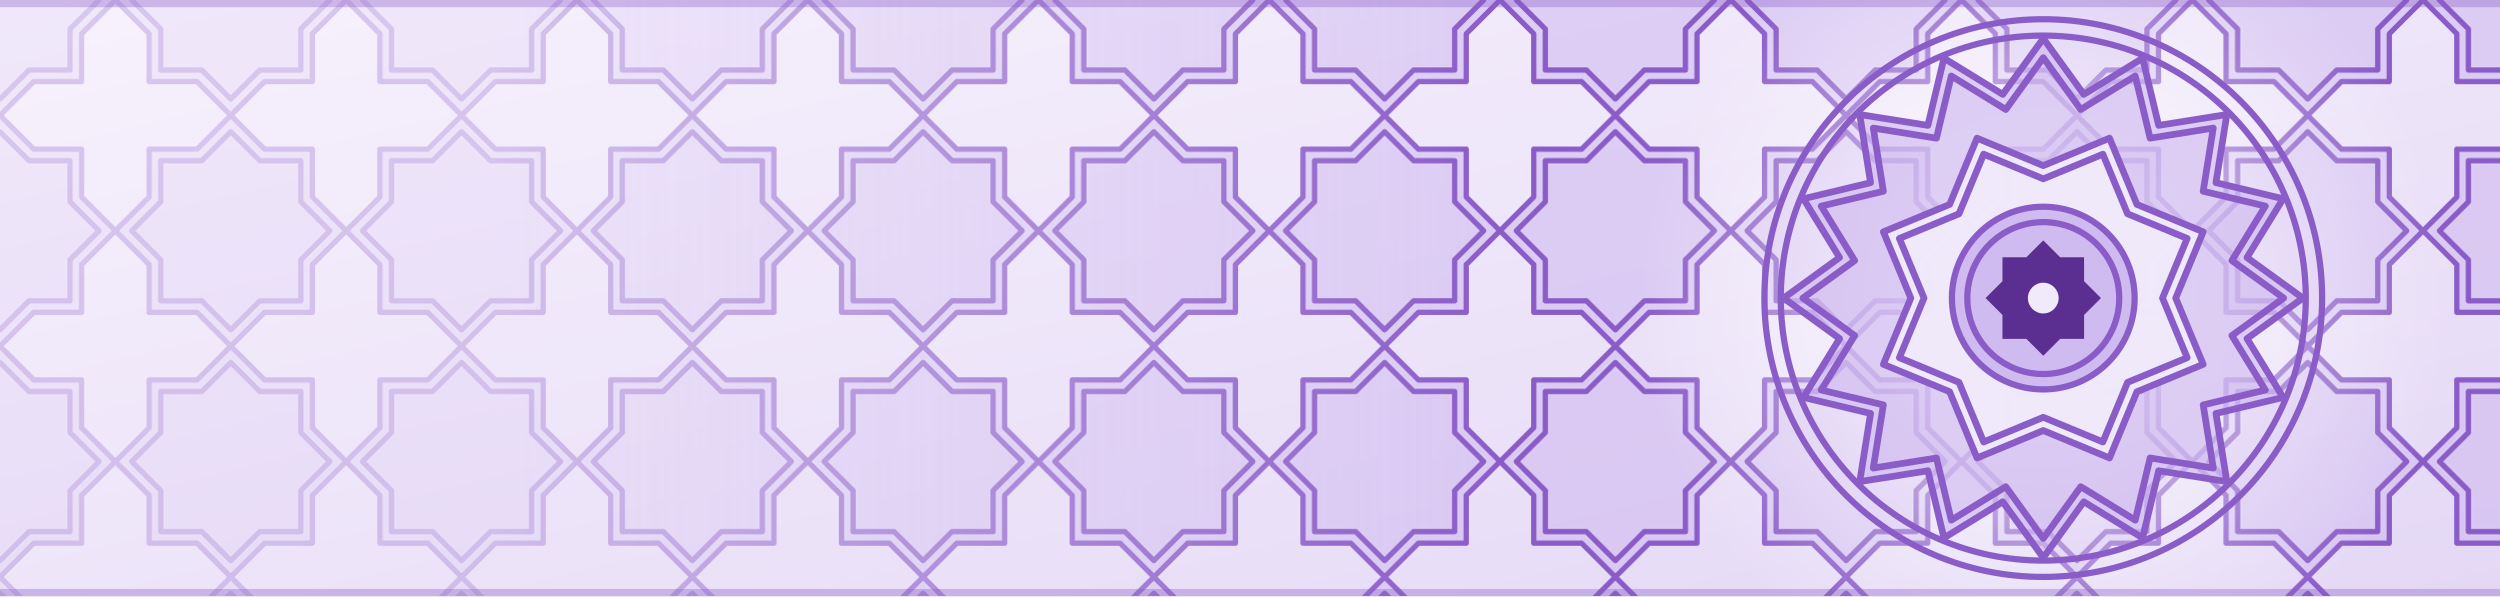
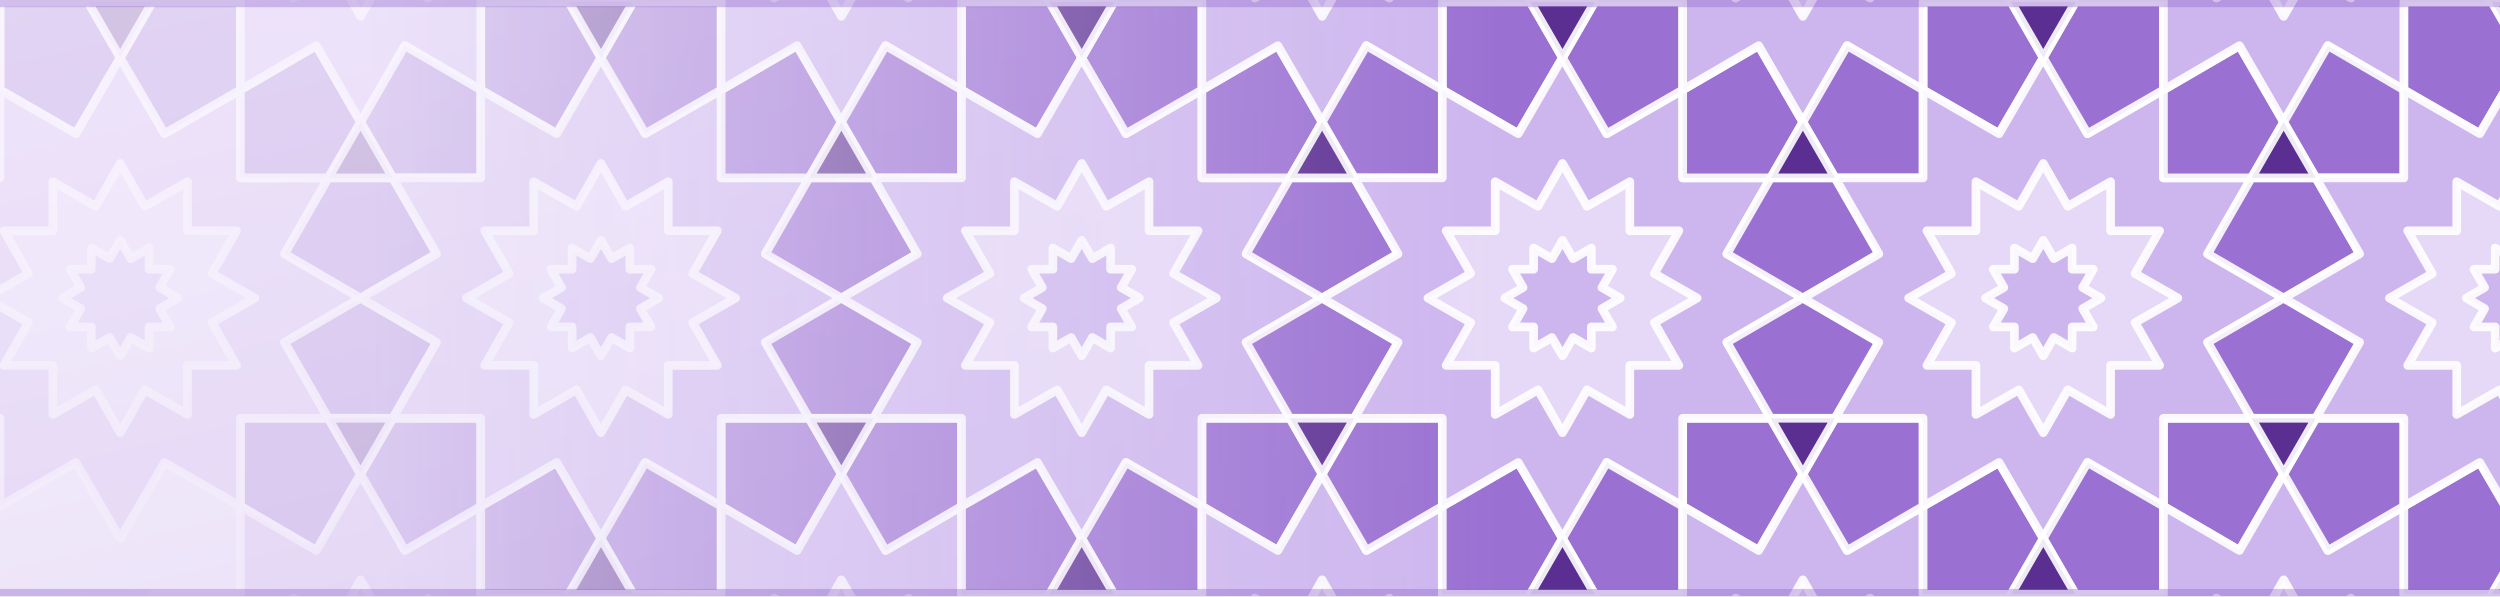
<svg xmlns="http://www.w3.org/2000/svg" viewBox="0 0 520 124" width="520" height="124" preserveAspectRatio="xMaxYMax slice">
  <defs>
    <linearGradient id="bg-prayer" x1="0" y1="0" x2="1" y2="1">
      <stop offset="0" stop-color="#f7f2fd" />
      <stop offset="1" stop-color="#e4d8f5" />
    </linearGradient>
    <linearGradient id="fg-prayer" x1="0" y1="0" x2="1" y2="0">
-       <stop offset=".2" stop-color="#4a4a4a" />
+       <stop offset=".15" stop-color="#3a3a3a" />
      <stop offset=".6" stop-color="#fff" />
    </linearGradient>
    <mask id="mk-prayer">
      <rect width="520" height="124" fill="url(#fg-prayer)" />
    </mask>
-     <pattern id="pt-prayer" width="48" height="48" patternUnits="userSpaceOnUse" patternTransform="translate(0 0)">
-       <path d="M0.00 -24.00L7.03 -16.97L16.97 -16.97L16.97 -7.03L24.00 0.00L16.97 7.03L16.97 16.97L7.03 16.97L0.00 24.00L-7.03 16.97L-16.97 16.97L-16.97 7.03L-24.00 0.00L-16.97 -7.03L-16.97 -16.97L-7.03 -16.97Z" fill="#cdb6ee" fill-opacity="0.55" stroke="none" />
-       <path d="M0.00 -24.00L7.03 -16.97L16.97 -16.97L16.97 -7.03L24.00 0.00L16.97 7.03L16.97 16.97L7.03 16.97L0.00 24.00L-7.03 16.97L-16.97 16.97L-16.97 7.03L-24.00 0.00L-16.97 -7.03L-16.97 -16.97L-7.03 -16.97Z" fill="none" stroke="#8a5cc8" stroke-width="1.1" stroke-linejoin="round" />
-       <path d="M0.00 -20.60L6.03 -14.57L14.57 -14.57L14.57 -6.03L20.60 0.00L14.57 6.03L14.57 14.57L6.03 14.57L0.00 20.60L-6.03 14.57L-14.57 14.57L-14.57 6.03L-20.60 0.00L-14.57 -6.03L-14.57 -14.57L-6.03 -14.57Z" fill="none" stroke="#8a5cc8" stroke-width="1.1" stroke-linejoin="round" />
-       <path d="M0.00 24.00L7.03 31.03L16.97 31.03L16.97 40.97L24.00 48.00L16.97 55.03L16.97 64.97L7.03 64.97L0.00 72.00L-7.03 64.97L-16.97 64.97L-16.97 55.03L-24.00 48.00L-16.97 40.97L-16.97 31.03L-7.03 31.03Z" fill="#cdb6ee" fill-opacity="0.55" stroke="none" />
-       <path d="M0.00 24.00L7.03 31.03L16.97 31.03L16.97 40.97L24.00 48.00L16.97 55.03L16.97 64.97L7.03 64.97L0.00 72.00L-7.03 64.97L-16.97 64.97L-16.97 55.03L-24.00 48.00L-16.97 40.97L-16.97 31.03L-7.03 31.03Z" fill="none" stroke="#8a5cc8" stroke-width="1.1" stroke-linejoin="round" />
-       <path d="M0.00 27.40L6.03 33.43L14.57 33.43L14.57 41.97L20.60 48.00L14.57 54.03L14.57 62.57L6.03 62.57L0.00 68.60L-6.03 62.57L-14.57 62.57L-14.57 54.03L-20.60 48.00L-14.57 41.97L-14.57 33.43L-6.03 33.43Z" fill="none" stroke="#8a5cc8" stroke-width="1.1" stroke-linejoin="round" />
-       <path d="M48.00 -24.00L55.03 -16.97L64.97 -16.97L64.97 -7.03L72.00 0.00L64.97 7.03L64.97 16.97L55.03 16.97L48.00 24.00L40.97 16.97L31.03 16.97L31.03 7.03L24.00 0.00L31.03 -7.03L31.03 -16.97L40.97 -16.97Z" fill="#cdb6ee" fill-opacity="0.55" stroke="none" />
-       <path d="M48.00 -24.00L55.03 -16.97L64.97 -16.97L64.97 -7.03L72.00 0.00L64.97 7.03L64.97 16.97L55.03 16.97L48.00 24.00L40.97 16.97L31.03 16.97L31.03 7.03L24.00 0.00L31.03 -7.03L31.03 -16.97L40.97 -16.97Z" fill="none" stroke="#8a5cc8" stroke-width="1.1" stroke-linejoin="round" />
-       <path d="M48.00 -20.60L54.03 -14.57L62.57 -14.57L62.57 -6.03L68.60 0.00L62.57 6.03L62.57 14.57L54.03 14.57L48.00 20.60L41.97 14.57L33.43 14.57L33.43 6.03L27.40 0.00L33.43 -6.03L33.43 -14.57L41.97 -14.57Z" fill="none" stroke="#8a5cc8" stroke-width="1.1" stroke-linejoin="round" />
-       <path d="M48.00 24.00L55.03 31.03L64.97 31.03L64.97 40.97L72.00 48.00L64.97 55.03L64.97 64.97L55.03 64.97L48.00 72.00L40.97 64.97L31.03 64.97L31.03 55.03L24.00 48.00L31.03 40.97L31.03 31.03L40.97 31.03Z" fill="#cdb6ee" fill-opacity="0.55" stroke="none" />
-       <path d="M48.00 24.00L55.03 31.03L64.97 31.03L64.97 40.97L72.00 48.00L64.97 55.03L64.97 64.97L55.03 64.97L48.00 72.00L40.97 64.97L31.03 64.97L31.03 55.03L24.00 48.00L31.03 40.97L31.03 31.03L40.97 31.03Z" fill="none" stroke="#8a5cc8" stroke-width="1.1" stroke-linejoin="round" />
-       <path d="M48.00 27.40L54.03 33.43L62.57 33.43L62.57 41.97L68.60 48.00L62.57 54.03L62.57 62.57L54.03 62.57L48.00 68.60L41.97 62.57L33.43 62.57L33.43 54.03L27.40 48.00L33.43 41.97L33.43 33.43L41.97 33.43Z" fill="none" stroke="#8a5cc8" stroke-width="1.1" stroke-linejoin="round" />
-     </pattern>
-     <radialGradient id="gl-prayer" cx="50%" cy="50%" r="50%">
-       <stop offset="0" stop-color="#fff" stop-opacity=".9" />
-       <stop offset="1" stop-color="#fff" stop-opacity="0" />
-     </radialGradient>
  </defs>
  <rect width="520" height="124" fill="url(#bg-prayer)" />
-   <rect width="520" height="124" fill="url(#pt-prayer)" mask="url(#mk-prayer)" />
-   <circle cx="425" cy="62" r="84" fill="url(#gl-prayer)" />
-   <path d="M367 62a58 58 0 1 0 116 0a58 58 0 1 0 -116 0Z" fill="none" stroke="#8a5cc8" stroke-width="1.3" stroke-linejoin="round" />
-   <path d="M370.4 62a54.6 54.6 0 1 0 109.2 0a54.6 54.6 0 1 0 -109.2 0Z" fill="none" stroke="#8a5cc8" stroke-width="1.3" stroke-linejoin="round" />
-   <path d="M425.00 8.00L433.43 19.63L445.66 12.11L449.00 26.08L463.18 23.82L460.92 38.00L474.89 41.34L467.37 53.57L479.00 62.00L467.37 70.43L474.89 82.66L460.92 86.00L463.18 100.18L449.00 97.92L445.66 111.89L433.43 104.37L425.00 116.00L416.57 104.37L404.34 111.89L401.00 97.92L386.82 100.18L389.08 86.00L375.11 82.66L382.63 70.43L371.00 62.00L382.63 53.57L375.11 41.34L389.08 38.00L386.82 23.82L401.00 26.08L404.34 12.11L416.57 19.63Z" fill="#cdb6ee" fill-opacity="0.6" stroke="none" />
-   <path d="M425.00 8.00L433.43 19.63L445.66 12.11L449.00 26.08L463.18 23.82L460.92 38.00L474.89 41.34L467.37 53.57L479.00 62.00L467.37 70.43L474.89 82.66L460.92 86.00L463.18 100.18L449.00 97.92L445.66 111.89L433.43 104.37L425.00 116.00L416.57 104.37L404.34 111.89L401.00 97.92L386.82 100.18L389.08 86.00L375.11 82.66L382.63 70.43L371.00 62.00L382.63 53.57L375.11 41.34L389.08 38.00L386.82 23.82L401.00 26.08L404.34 12.11L416.57 19.63Z" fill="none" stroke="#8a5cc8" stroke-width="1.4" stroke-linejoin="round" />
-   <path d="M425.00 12.00L432.80 22.77L444.13 15.81L447.22 28.74L460.36 26.64L458.26 39.78L471.19 42.87L464.23 54.20L475.00 62.00L464.23 69.80L471.19 81.13L458.26 84.22L460.36 97.36L447.22 95.26L444.13 108.19L432.80 101.23L425.00 112.00L417.20 101.23L405.87 108.19L402.78 95.26L389.64 97.36L391.74 84.22L378.81 81.13L385.77 69.80L375.00 62.00L385.77 54.20L378.81 42.87L391.74 39.78L389.64 26.64L402.78 28.74L405.87 15.81L417.20 22.77Z" fill="none" stroke="#8a5cc8" stroke-width="1.4" stroke-linejoin="round" />
-   <path d="M438.78 28.74L444.48 42.52L458.26 48.22L452.55 62.00L458.26 75.78L444.48 81.48L438.78 95.26L425.00 89.55L411.22 95.26L405.52 81.48L391.74 75.78L397.45 62.00L391.74 48.22L405.52 42.52L411.22 28.74L425.00 34.45Z" fill="#f1eafb" fill-opacity="0.95" stroke="none" />
-   <path d="M438.78 28.74L444.48 42.52L458.26 48.22L452.55 62.00L458.26 75.78L444.48 81.48L438.78 95.26L425.00 89.55L411.22 95.26L405.52 81.48L391.74 75.78L397.45 62.00L391.74 48.22L405.52 42.52L411.22 28.74L425.00 34.45Z" fill="none" stroke="#8a5cc8" stroke-width="1.4" stroke-linejoin="round" />
-   <path d="M437.40 32.07L442.53 44.47L454.93 49.60L449.80 62.00L454.93 74.40L442.53 79.53L437.40 91.93L425.00 86.80L412.60 91.93L407.47 79.53L395.07 74.40L400.20 62.00L395.07 49.60L407.47 44.47L412.60 32.07L425.00 37.20Z" fill="none" stroke="#8a5cc8" stroke-width="1.4" stroke-linejoin="round" />
-   <path d="M406 62a19 19 0 1 0 38 0a19 19 0 1 0 -38 0Z" fill="#cdb6ee" fill-opacity="0.9" stroke="none" />
-   <path d="M406 62a19 19 0 1 0 38 0a19 19 0 1 0 -38 0Z" fill="none" stroke="#8a5cc8" stroke-width="1.3" stroke-linejoin="round" />
-   <path d="M409.2 62a15.8 15.8 0 1 0 31.6 0a15.8 15.8 0 1 0 -31.6 0Z" fill="none" stroke="#8a5cc8" stroke-width="1.3" stroke-linejoin="round" />
-   <path d="M425.00 50.00L428.51 53.51L433.49 53.51L433.49 58.49L437.00 62.00L433.49 65.51L433.49 70.49L428.51 70.49L425.00 74.00L421.49 70.49L416.51 70.49L416.51 65.51L413.00 62.00L416.51 58.49L416.51 53.51L421.49 53.51Z" fill="#5b2e91" />
-   <circle cx="425" cy="62" r="3.2" fill="#f1eafb" />
+   <g mask="url(#mk-prayer)" stroke="#fff" stroke-opacity=".9" stroke-width="1.8" stroke-linejoin="round">
+     <path d="M18.3 0.4L0.0 0.4L0.0 18.7L15.8 27.8L25.0 12.0Z" fill="#9a70d2" />
+     <path d="M0.0 0.4L18.3 0.4L9.2 -15.5L25.0 -24.6L9.2 -33.8L18.3 -49.6L0.0 -49.6L0.0 -67.9L-15.8 -58.8L-25.0 -74.6L-34.2 -58.8L-50.0 -67.9L-50.0 -49.6L-68.3 -49.6L-59.2 -33.8L-75.0 -24.6L-59.2 -15.5L-68.3 0.4L-50.0 0.4L-50.0 18.7L-34.2 9.5L-25.0 25.4L-15.8 9.5L0.0 18.7Z" fill="#cdb6ee" />
+     <path d="M-11.0 -10.6L-0.8 -10.6L-5.9 -19.5L3.0 -24.6L-5.9 -29.7L-0.8 -38.6L-11.0 -38.6L-11.0 -48.9L-19.9 -43.7L-25.0 -52.6L-30.1 -43.7L-39.0 -48.9L-39.0 -38.6L-49.2 -38.6L-44.1 -29.7L-53.0 -24.6L-44.1 -19.5L-49.2 -10.6L-39.0 -10.6L-39.0 -0.4L-30.1 -5.5L-25.0 3.4L-19.9 -5.5L-11.0 -0.4Z" fill="#e6d9f7" />
+     <path d="M-19.0 -18.6L-14.6 -18.6L-16.8 -22.4L-13.0 -24.6L-16.8 -26.8L-14.6 -30.6L-19.0 -30.6L-19.0 -35.0L-22.8 -32.8L-25.0 -36.6L-27.2 -32.8L-31.0 -35.0L-31.0 -30.6L-35.4 -30.6L-33.2 -26.8L-37.0 -24.6L-33.2 -22.4L-35.4 -18.6L-31.0 -18.6L-31.0 -14.2L-27.2 -16.4L-25.0 -12.6L-22.8 -16.4L-19.0 -14.2Z" fill="#cdb6ee" />
+     <path d="M9.2 -15.5L18.3 0.4L31.7 0.4L40.8 -15.5L25.0 -24.6Z" fill="#9a70d2" />
+     <path d="M68.3 87.0L50.0 87.0L50.0 105.3L65.8 114.5L75.0 98.6Z" fill="#9a70d2" />
+     <path d="M50.0 87.0L68.3 87.0L59.2 71.2L75.0 62.0L59.2 52.8L68.3 37.0L50.0 37.0L50.0 18.7L34.2 27.8L25.0 12.0L15.8 27.8L0.0 18.7L0.0 37.0L-18.3 37.0L-9.2 52.8L-25.0 62.0L-9.2 71.2L-18.3 87.0L0.0 87.0L0.0 105.3L15.8 96.2L25.0 112.0L34.2 96.2L50.0 105.3Z" fill="#cdb6ee" />
+     <path d="M39.0 76.0L49.2 76.0L44.1 67.1L53.0 62.0L44.1 56.9L49.2 48.0L39.0 48.0L39.0 37.8L30.1 42.9L25.0 34.0L19.9 42.9L11.0 37.8L11.0 48.0L0.8 48.0L5.9 56.9L-3.0 62.0L5.9 67.1L0.8 76.0L11.0 76.0L11.0 86.2L19.9 81.1L25.0 90.0L30.1 81.1L39.0 86.2Z" fill="#e6d9f7" />
+     <path d="M31.0 68.0L35.4 68.0L33.2 64.2L37.0 62.0L33.2 59.8L35.4 56.0L31.0 56.0L31.0 51.6L27.2 53.8L25.0 50.0L22.8 53.8L19.0 51.6L19.0 56.0L14.6 56.0L16.8 59.8L13.0 62.0L16.8 64.2L14.6 68.0L19.0 68.0L19.0 72.4L22.8 70.2L25.0 74.0L27.2 70.2L31.0 72.4Z" fill="#cdb6ee" />
+     <path d="M59.2 71.2L68.3 87.0L81.7 87.0L90.8 71.2L75.0 62.0Z" fill="#9a70d2" />
+     <path d="M25.0 12.0L34.2 27.8L50.0 18.7L50.0 0.4L31.7 0.4Z" fill="#9a70d2" />
+     <path d="M50.0 18.7L50.0 37.0L68.3 37.0L75.0 25.4L65.8 9.5Z" fill="#9a70d2" />
+     <path d="M68.3 37.0L59.2 52.8L75.0 62.0L90.8 52.8L81.7 37.0Z" fill="#9a70d2" />
+     <path d="M100.0 173.6L118.3 173.6L109.2 157.8L125.0 148.6L109.2 139.5L118.3 123.6L100.0 123.6L100.0 105.3L84.2 114.5L75.0 98.6L65.8 114.5L50.0 105.3L50.0 123.6L31.7 123.6L40.8 139.5L25.0 148.6L40.8 157.8L31.7 173.6L50.0 173.6L50.0 191.9L65.8 182.8L75.0 198.6L84.2 182.8L100.0 191.9Z" fill="#cdb6ee" />
+     <path d="M89.0 162.6L99.2 162.6L94.1 153.7L103.0 148.6L94.1 143.5L99.2 134.6L89.0 134.6L89.0 124.4L80.1 129.5L75.0 120.6L69.9 129.5L61.0 124.4L61.0 134.6L50.8 134.6L55.9 143.5L47.0 148.6L55.9 153.7L50.8 162.6L61.0 162.6L61.0 172.9L69.9 167.7L75.0 176.6L80.1 167.7L89.0 172.9Z" fill="#e6d9f7" />
+     <path d="M81.0 154.6L85.4 154.6L83.2 150.8L87.0 148.6L83.2 146.4L85.4 142.6L81.0 142.6L81.0 138.2L77.2 140.4L75.0 136.6L72.8 140.4L69.0 138.2L69.0 142.6L64.6 142.6L66.8 146.4L63.0 148.6L66.8 150.8L64.6 154.6L69.0 154.6L69.0 159.0L72.8 156.8L75.0 160.6L77.2 156.8L81.0 159.0Z" fill="#cdb6ee" />
+     <path d="M75.0 98.6L84.2 114.5L100.0 105.3L100.0 87.0L81.7 87.0Z" fill="#9a70d2" />
+     <path d="M100.0 105.3L100.0 123.6L118.3 123.6L125.0 112.0L115.8 96.2Z" fill="#9a70d2" />
+     <path d="M118.3 123.6L109.2 139.5L125.0 148.6L140.8 139.5L131.7 123.6Z" fill="#9a70d2" />
+     <path d="M118.3 0.4L100.0 0.4L100.0 18.7L115.8 27.8L125.0 12.0Z" fill="#9a70d2" />
+     <path d="M100.0 0.4L118.3 0.4L109.2 -15.5L125.0 -24.6L109.2 -33.8L118.3 -49.6L100.0 -49.6L100.0 -67.9L84.2 -58.8L75.0 -74.6L65.8 -58.8L50.0 -67.9L50.0 -49.6L31.7 -49.6L40.8 -33.8L25.0 -24.6L40.8 -15.5L31.7 0.4L50.0 0.4L50.0 18.7L65.8 9.5L75.0 25.4L84.2 9.5L100.0 18.7Z" fill="#cdb6ee" />
+     <path d="M89.0 -10.6L99.2 -10.6L94.1 -19.5L103.0 -24.6L94.1 -29.7L99.2 -38.6L89.0 -38.6L89.0 -48.9L80.1 -43.7L75.0 -52.6L69.9 -43.7L61.0 -48.9L61.0 -38.6L50.8 -38.6L55.9 -29.7L47.0 -24.6L55.9 -19.5L50.8 -10.6L61.0 -10.6L61.0 -0.4L69.9 -5.5L75.0 3.4L80.1 -5.5L89.0 -0.4Z" fill="#e6d9f7" />
+     <path d="M81.0 -18.6L85.4 -18.6L83.2 -22.4L87.0 -24.6L83.2 -26.8L85.4 -30.6L81.0 -30.6L81.0 -35.0L77.2 -32.8L75.0 -36.6L72.8 -32.8L69.0 -35.0L69.0 -30.6L64.6 -30.6L66.8 -26.8L63.0 -24.6L66.8 -22.4L64.6 -18.6L69.0 -18.6L69.0 -14.2L72.8 -16.4L75.0 -12.6L77.2 -16.4L81.0 -14.2Z" fill="#cdb6ee" />
+     <path d="M109.2 -15.5L118.3 0.4L131.7 0.4L140.8 -15.5L125.0 -24.6Z" fill="#9a70d2" />
+     <path d="M100.0 18.7L84.2 9.5L75.0 25.4L81.7 37.0L100.0 37.0Z" fill="#9a70d2" />
+     <path d="M168.3 87.0L150.0 87.0L150.0 105.3L165.8 114.5L175.0 98.6Z" fill="#9a70d2" />
+     <path d="M150.0 87.0L168.3 87.0L159.2 71.2L175.0 62.0L159.2 52.8L168.3 37.0L150.0 37.0L150.0 18.7L134.2 27.8L125.0 12.0L115.8 27.8L100.0 18.7L100.0 37.0L81.7 37.0L90.8 52.8L75.0 62.0L90.8 71.2L81.7 87.0L100.0 87.0L100.0 105.3L115.8 96.2L125.0 112.0L134.2 96.2L150.0 105.3Z" fill="#cdb6ee" />
+     <path d="M139.0 76.0L149.2 76.0L144.1 67.1L153.0 62.0L144.1 56.9L149.2 48.0L139.0 48.0L139.0 37.8L130.1 42.9L125.0 34.0L119.9 42.9L111.0 37.8L111.0 48.0L100.8 48.0L105.9 56.9L97.0 62.0L105.9 67.1L100.8 76.0L111.0 76.0L111.0 86.2L119.9 81.1L125.0 90.0L130.1 81.1L139.0 86.2Z" fill="#e6d9f7" />
+     <path d="M131.0 68.0L135.4 68.0L133.2 64.2L137.0 62.0L133.2 59.8L135.4 56.0L131.0 56.0L131.0 51.6L127.2 53.8L125.0 50.0L122.8 53.8L119.0 51.6L119.0 56.0L114.6 56.0L116.8 59.8L113.0 62.0L116.8 64.2L114.6 68.0L119.0 68.0L119.0 72.4L122.8 70.2L125.0 74.0L127.2 70.2L131.0 72.4Z" fill="#cdb6ee" />
+     <path d="M159.2 71.2L168.3 87.0L181.7 87.0L190.8 71.2L175.0 62.0Z" fill="#9a70d2" />
+     <path d="M150.0 105.3L134.2 96.2L125.0 112.0L131.7 123.6L150.0 123.6Z" fill="#9a70d2" />
+     <path d="M125.0 12.0L134.2 27.8L150.0 18.7L150.0 0.4L131.7 0.4Z" fill="#9a70d2" />
+     <path d="M150.0 18.7L150.0 37.0L168.3 37.0L175.0 25.4L165.8 9.5Z" fill="#9a70d2" />
+     <path d="M168.3 37.0L159.2 52.8L175.0 62.0L190.8 52.8L181.7 37.0Z" fill="#9a70d2" />
+     <path d="M200.0 173.6L218.3 173.6L209.2 157.8L225.0 148.6L209.2 139.5L218.3 123.6L200.0 123.6L200.0 105.3L184.2 114.5L175.0 98.6L165.8 114.5L150.0 105.3L150.0 123.6L131.7 123.6L140.8 139.5L125.0 148.6L140.8 157.8L131.7 173.6L150.0 173.6L150.0 191.9L165.8 182.8L175.0 198.6L184.2 182.8L200.0 191.9Z" fill="#cdb6ee" />
+     <path d="M189.0 162.6L199.2 162.6L194.1 153.7L203.0 148.6L194.1 143.5L199.2 134.6L189.0 134.6L189.0 124.4L180.1 129.5L175.0 120.6L169.9 129.5L161.0 124.4L161.0 134.6L150.8 134.6L155.9 143.5L147.0 148.6L155.9 153.7L150.8 162.6L161.0 162.6L161.0 172.9L169.9 167.7L175.0 176.6L180.1 167.7L189.0 172.9Z" fill="#e6d9f7" />
+     <path d="M181.0 154.6L185.4 154.6L183.2 150.8L187.0 148.6L183.2 146.4L185.4 142.6L181.0 142.6L181.0 138.2L177.2 140.4L175.0 136.6L172.8 140.4L169.0 138.2L169.0 142.6L164.6 142.6L166.8 146.4L163.0 148.6L166.8 150.8L164.6 154.6L169.0 154.6L169.0 159.0L172.8 156.8L175.0 160.6L177.2 156.8L181.0 159.0Z" fill="#cdb6ee" />
+     <path d="M175.0 98.6L184.2 114.5L200.0 105.3L200.0 87.0L181.7 87.0Z" fill="#9a70d2" />
+     <path d="M200.0 105.3L200.0 123.6L218.3 123.6L225.0 112.0L215.8 96.2Z" fill="#9a70d2" />
+     <path d="M218.3 123.6L209.2 139.5L225.0 148.6L240.8 139.5L231.7 123.6Z" fill="#9a70d2" />
+     <path d="M218.3 0.4L200.0 0.4L200.0 18.7L215.8 27.8L225.0 12.0Z" fill="#9a70d2" />
+     <path d="M200.0 0.4L218.3 0.4L209.2 -15.5L225.0 -24.6L209.2 -33.8L218.3 -49.6L200.0 -49.6L200.0 -67.9L184.2 -58.8L175.0 -74.6L165.8 -58.8L150.0 -67.9L150.0 -49.6L131.7 -49.6L140.8 -33.8L125.0 -24.6L140.8 -15.5L131.7 0.4L150.0 0.4L150.0 18.7L165.8 9.5L175.0 25.4L184.2 9.5L200.0 18.7Z" fill="#cdb6ee" />
+     <path d="M189.0 -10.6L199.2 -10.6L194.1 -19.5L203.0 -24.6L194.1 -29.7L199.2 -38.6L189.0 -38.6L189.0 -48.9L180.1 -43.7L175.0 -52.6L169.9 -43.7L161.0 -48.9L161.0 -38.6L150.8 -38.6L155.9 -29.7L147.0 -24.6L155.9 -19.5L150.8 -10.6L161.0 -10.6L161.0 -0.4L169.9 -5.5L175.0 3.4L180.1 -5.5L189.0 -0.4Z" fill="#e6d9f7" />
+     <path d="M181.0 -18.6L185.4 -18.6L183.2 -22.4L187.0 -24.6L183.2 -26.8L185.4 -30.6L181.0 -30.6L181.0 -35.0L177.2 -32.8L175.0 -36.6L172.8 -32.8L169.0 -35.0L169.0 -30.6L164.6 -30.6L166.8 -26.8L163.0 -24.6L166.8 -22.4L164.6 -18.6L169.0 -18.6L169.0 -14.2L172.8 -16.4L175.0 -12.6L177.2 -16.4L181.0 -14.2Z" fill="#cdb6ee" />
+     <path d="M209.2 -15.5L218.3 0.4L231.7 0.4L240.8 -15.5L225.0 -24.6Z" fill="#9a70d2" />
+     <path d="M200.0 18.7L184.2 9.5L175.0 25.4L181.7 37.0L200.0 37.0Z" fill="#9a70d2" />
+     <path d="M268.3 87.0L250.0 87.0L250.0 105.3L265.8 114.5L275.0 98.6Z" fill="#9a70d2" />
+     <path d="M250.0 87.0L268.3 87.0L259.2 71.2L275.0 62.0L259.2 52.8L268.3 37.0L250.0 37.0L250.0 18.7L234.2 27.8L225.0 12.0L215.8 27.8L200.0 18.7L200.0 37.0L181.7 37.0L190.8 52.8L175.0 62.0L190.8 71.2L181.7 87.0L200.0 87.0L200.0 105.3L215.8 96.2L225.0 112.0L234.2 96.2L250.0 105.3Z" fill="#cdb6ee" />
+     <path d="M239.0 76.0L249.2 76.0L244.1 67.1L253.0 62.0L244.1 56.9L249.2 48.0L239.0 48.0L239.0 37.8L230.1 42.9L225.0 34.0L219.9 42.9L211.0 37.8L211.0 48.0L200.8 48.0L205.9 56.9L197.0 62.0L205.9 67.1L200.8 76.0L211.0 76.0L211.0 86.2L219.9 81.1L225.0 90.0L230.1 81.1L239.0 86.2Z" fill="#e6d9f7" />
+     <path d="M231.0 68.0L235.4 68.0L233.2 64.2L237.0 62.0L233.2 59.8L235.4 56.0L231.0 56.0L231.0 51.6L227.2 53.8L225.0 50.0L222.8 53.8L219.0 51.6L219.0 56.0L214.6 56.0L216.8 59.8L213.0 62.0L216.8 64.2L214.6 68.0L219.0 68.0L219.0 72.4L222.8 70.2L225.0 74.0L227.2 70.2L231.0 72.4Z" fill="#cdb6ee" />
+     <path d="M259.2 71.2L268.3 87.0L281.7 87.0L290.8 71.2L275.0 62.0Z" fill="#9a70d2" />
+     <path d="M250.0 105.3L234.2 96.2L225.0 112.0L231.7 123.6L250.0 123.6Z" fill="#9a70d2" />
+     <path d="M225.0 12.0L234.2 27.8L250.0 18.7L250.0 0.4L231.7 0.4Z" fill="#9a70d2" />
+     <path d="M250.0 18.7L250.0 37.0L268.3 37.0L275.0 25.4L265.8 9.5Z" fill="#9a70d2" />
+     <path d="M268.3 37.0L259.2 52.8L275.0 62.0L290.8 52.8L281.7 37.0Z" fill="#9a70d2" />
+     <path d="M300.0 173.6L318.3 173.6L309.2 157.8L325.0 148.6L309.2 139.5L318.3 123.6L300.0 123.6L300.0 105.3L284.2 114.5L275.0 98.6L265.8 114.5L250.0 105.3L250.0 123.6L231.7 123.6L240.8 139.5L225.0 148.6L240.8 157.8L231.7 173.6L250.0 173.6L250.0 191.9L265.8 182.8L275.0 198.6L284.2 182.8L300.0 191.9Z" fill="#cdb6ee" />
+     <path d="M289.0 162.6L299.2 162.6L294.1 153.7L303.0 148.6L294.1 143.5L299.2 134.6L289.0 134.6L289.0 124.4L280.1 129.5L275.0 120.6L269.9 129.5L261.0 124.4L261.0 134.6L250.8 134.6L255.9 143.5L247.0 148.6L255.9 153.7L250.8 162.6L261.0 162.6L261.0 172.9L269.9 167.7L275.0 176.6L280.1 167.7L289.0 172.9Z" fill="#e6d9f7" />
+     <path d="M281.0 154.6L285.4 154.6L283.2 150.8L287.0 148.6L283.2 146.4L285.4 142.6L281.0 142.6L281.0 138.2L277.2 140.4L275.0 136.6L272.8 140.4L269.0 138.2L269.0 142.6L264.6 142.6L266.8 146.4L263.0 148.6L266.8 150.8L264.6 154.6L269.0 154.6L269.0 159.0L272.8 156.8L275.0 160.6L277.2 156.8L281.0 159.0Z" fill="#cdb6ee" />
+     <path d="M275.0 98.6L284.2 114.5L300.0 105.3L300.0 87.0L281.7 87.0Z" fill="#9a70d2" />
+     <path d="M300.0 105.3L300.0 123.6L318.3 123.6L325.0 112.0L315.8 96.2Z" fill="#9a70d2" />
+     <path d="M318.3 123.6L309.2 139.5L325.0 148.6L340.8 139.5L331.7 123.6Z" fill="#9a70d2" />
+     <path d="M318.3 0.4L300.0 0.4L300.0 18.7L315.8 27.8L325.0 12.0Z" fill="#9a70d2" />
+     <path d="M300.0 0.4L318.3 0.4L309.2 -15.5L325.0 -24.6L309.2 -33.8L318.3 -49.6L300.0 -49.6L300.0 -67.9L284.2 -58.8L275.0 -74.6L265.8 -58.8L250.0 -67.9L250.0 -49.6L231.7 -49.6L240.8 -33.8L225.0 -24.6L240.8 -15.5L231.7 0.4L250.0 0.4L250.0 18.7L265.8 9.5L275.0 25.4L284.2 9.5L300.0 18.7Z" fill="#cdb6ee" />
+     <path d="M289.0 -10.6L299.2 -10.6L294.1 -19.5L303.0 -24.6L294.1 -29.7L299.2 -38.6L289.0 -38.6L289.0 -48.9L280.1 -43.7L275.0 -52.6L269.9 -43.7L261.0 -48.9L261.0 -38.6L250.8 -38.6L255.9 -29.7L247.0 -24.6L255.9 -19.5L250.8 -10.6L261.0 -10.6L261.0 -0.4L269.9 -5.5L275.0 3.4L280.1 -5.5L289.0 -0.4Z" fill="#e6d9f7" />
+     <path d="M281.0 -18.6L285.4 -18.6L283.2 -22.4L287.0 -24.6L283.2 -26.8L285.4 -30.6L281.0 -30.6L281.0 -35.0L277.2 -32.8L275.0 -36.6L272.8 -32.8L269.0 -35.0L269.0 -30.6L264.6 -30.6L266.8 -26.8L263.0 -24.6L266.8 -22.4L264.6 -18.6L269.0 -18.6L269.0 -14.2L272.8 -16.4L275.0 -12.6L277.2 -16.4L281.0 -14.2Z" fill="#cdb6ee" />
+     <path d="M309.2 -15.5L318.3 0.4L331.7 0.4L340.8 -15.5L325.0 -24.6Z" fill="#9a70d2" />
+     <path d="M300.0 18.7L284.2 9.5L275.0 25.4L281.7 37.0L300.0 37.0Z" fill="#9a70d2" />
+     <path d="M368.3 87.0L350.0 87.0L350.0 105.3L365.8 114.5L375.0 98.6Z" fill="#9a70d2" />
+     <path d="M350.0 87.0L368.3 87.0L359.2 71.2L375.0 62.0L359.2 52.8L368.3 37.0L350.0 37.0L350.0 18.7L334.2 27.8L325.0 12.0L315.8 27.8L300.0 18.7L300.0 37.0L281.7 37.0L290.8 52.8L275.0 62.0L290.8 71.2L281.7 87.0L300.0 87.0L300.0 105.3L315.8 96.2L325.0 112.0L334.2 96.2L350.0 105.3Z" fill="#cdb6ee" />
+     <path d="M339.0 76.0L349.2 76.0L344.1 67.1L353.0 62.0L344.1 56.9L349.2 48.0L339.0 48.0L339.0 37.8L330.1 42.9L325.0 34.0L319.9 42.9L311.0 37.8L311.0 48.0L300.8 48.0L305.9 56.9L297.0 62.0L305.9 67.1L300.8 76.0L311.0 76.0L311.0 86.2L319.9 81.1L325.0 90.0L330.1 81.1L339.0 86.2Z" fill="#e6d9f7" />
+     <path d="M331.0 68.0L335.4 68.0L333.2 64.2L337.0 62.0L333.2 59.8L335.4 56.0L331.0 56.0L331.0 51.6L327.2 53.8L325.0 50.0L322.8 53.8L319.0 51.6L319.0 56.0L314.6 56.0L316.8 59.8L313.0 62.0L316.8 64.2L314.6 68.0L319.0 68.0L319.0 72.4L322.8 70.2L325.0 74.0L327.2 70.2L331.0 72.4Z" fill="#cdb6ee" />
+     <path d="M359.2 71.2L368.3 87.0L381.7 87.0L390.8 71.2L375.0 62.0Z" fill="#9a70d2" />
+     <path d="M350.0 105.3L334.2 96.2L325.0 112.0L331.7 123.6L350.0 123.6Z" fill="#9a70d2" />
+     <path d="M325.0 12.0L334.2 27.8L350.0 18.7L350.0 0.4L331.7 0.4Z" fill="#9a70d2" />
+     <path d="M350.0 18.7L350.0 37.0L368.3 37.0L375.0 25.4L365.8 9.5Z" fill="#9a70d2" />
+     <path d="M368.3 37.0L359.2 52.8L375.0 62.0L390.8 52.8L381.7 37.0Z" fill="#9a70d2" />
+     <path d="M400.0 173.6L418.3 173.6L409.2 157.8L425.0 148.6L409.2 139.5L418.3 123.6L400.0 123.6L400.0 105.3L384.2 114.5L375.0 98.6L365.8 114.5L350.0 105.3L350.0 123.6L331.7 123.6L340.8 139.5L325.0 148.6L340.8 157.8L331.7 173.6L350.0 173.6L350.0 191.9L365.8 182.8L375.0 198.6L384.2 182.8L400.0 191.9Z" fill="#cdb6ee" />
+     <path d="M389.0 162.6L399.2 162.6L394.1 153.7L403.0 148.6L394.1 143.5L399.2 134.6L389.0 134.6L389.0 124.4L380.1 129.5L375.0 120.6L369.9 129.5L361.0 124.4L361.0 134.6L350.8 134.6L355.9 143.5L347.0 148.6L355.9 153.7L350.8 162.6L361.0 162.6L361.0 172.9L369.9 167.7L375.0 176.6L380.1 167.7L389.0 172.9Z" fill="#e6d9f7" />
+     <path d="M381.0 154.6L385.4 154.6L383.2 150.8L387.0 148.6L383.2 146.4L385.4 142.6L381.0 142.6L381.0 138.2L377.2 140.4L375.0 136.6L372.8 140.4L369.0 138.2L369.0 142.6L364.6 142.6L366.8 146.4L363.0 148.6L366.8 150.8L364.6 154.6L369.0 154.6L369.0 159.0L372.8 156.8L375.0 160.6L377.2 156.8L381.0 159.0Z" fill="#cdb6ee" />
+     <path d="M375.0 98.6L384.2 114.5L400.0 105.3L400.0 87.0L381.7 87.0Z" fill="#9a70d2" />
+     <path d="M400.0 105.3L400.0 123.6L418.3 123.6L425.0 112.0L415.8 96.2Z" fill="#9a70d2" />
+     <path d="M418.3 123.6L409.2 139.5L425.0 148.6L440.8 139.5L431.7 123.6Z" fill="#9a70d2" />
+     <path d="M418.3 0.4L400.0 0.4L400.0 18.7L415.8 27.8L425.0 12.0Z" fill="#9a70d2" />
+     <path d="M400.0 0.4L418.3 0.4L409.2 -15.5L425.0 -24.6L409.2 -33.8L418.3 -49.6L400.0 -49.6L400.0 -67.9L384.2 -58.8L375.0 -74.6L365.8 -58.8L350.0 -67.9L350.0 -49.6L331.7 -49.6L340.8 -33.8L325.0 -24.6L340.8 -15.5L331.7 0.4L350.0 0.4L350.0 18.7L365.8 9.5L375.0 25.4L384.2 9.5L400.0 18.7Z" fill="#cdb6ee" />
+     <path d="M389.0 -10.6L399.2 -10.6L394.1 -19.5L403.0 -24.6L394.1 -29.7L399.2 -38.6L389.0 -38.6L389.0 -48.9L380.1 -43.7L375.0 -52.6L369.9 -43.7L361.0 -48.9L361.0 -38.6L350.8 -38.6L355.9 -29.7L347.0 -24.6L355.9 -19.5L350.8 -10.6L361.0 -10.6L361.0 -0.4L369.9 -5.5L375.0 3.4L380.1 -5.5L389.0 -0.4Z" fill="#e6d9f7" />
+     <path d="M381.0 -18.6L385.4 -18.6L383.2 -22.4L387.0 -24.6L383.2 -26.8L385.4 -30.6L381.0 -30.6L381.0 -35.0L377.2 -32.8L375.0 -36.6L372.8 -32.8L369.0 -35.0L369.0 -30.6L364.6 -30.6L366.8 -26.8L363.0 -24.6L366.8 -22.4L364.6 -18.6L369.0 -18.6L369.0 -14.2L372.8 -16.4L375.0 -12.6L377.2 -16.4L381.0 -14.2Z" fill="#cdb6ee" />
+     <path d="M409.2 -15.5L418.3 0.4L431.7 0.4L440.8 -15.5L425.0 -24.6Z" fill="#9a70d2" />
+     <path d="M400.0 18.7L384.2 9.5L375.0 25.4L381.7 37.0L400.0 37.0Z" fill="#9a70d2" />
+     <path d="M468.3 87.0L450.0 87.0L450.0 105.3L465.8 114.5L475.0 98.6Z" fill="#9a70d2" />
+     <path d="M450.0 87.0L468.3 87.0L459.2 71.2L475.0 62.0L459.2 52.8L468.3 37.0L450.0 37.0L450.0 18.7L434.2 27.8L425.0 12.0L415.8 27.8L400.0 18.7L400.0 37.0L381.7 37.0L390.8 52.8L375.0 62.0L390.8 71.2L381.7 87.0L400.0 87.0L400.0 105.3L415.8 96.2L425.0 112.0L434.2 96.2L450.0 105.3Z" fill="#cdb6ee" />
+     <path d="M439.0 76.0L449.2 76.0L444.1 67.1L453.0 62.0L444.1 56.9L449.2 48.0L439.0 48.0L439.0 37.8L430.1 42.9L425.0 34.0L419.9 42.9L411.0 37.8L411.0 48.0L400.8 48.0L405.9 56.9L397.0 62.0L405.9 67.1L400.8 76.0L411.0 76.0L411.0 86.2L419.9 81.1L425.0 90.0L430.1 81.1L439.0 86.2Z" fill="#e6d9f7" />
+     <path d="M431.0 68.0L435.4 68.0L433.2 64.2L437.0 62.0L433.2 59.8L435.4 56.0L431.0 56.0L431.0 51.6L427.2 53.8L425.0 50.0L422.8 53.8L419.0 51.6L419.0 56.0L414.6 56.0L416.8 59.8L413.0 62.0L416.8 64.2L414.6 68.0L419.0 68.0L419.0 72.4L422.8 70.2L425.0 74.0L427.2 70.2L431.0 72.4Z" fill="#cdb6ee" />
+     <path d="M459.2 71.2L468.3 87.0L481.7 87.0L490.8 71.2L475.0 62.0Z" fill="#9a70d2" />
+     <path d="M450.0 105.3L434.2 96.2L425.0 112.0L431.7 123.6L450.0 123.6Z" fill="#9a70d2" />
+     <path d="M425.0 12.0L434.2 27.8L450.0 18.7L450.0 0.4L431.7 0.4Z" fill="#9a70d2" />
+     <path d="M450.0 18.7L450.0 37.0L468.3 37.0L475.0 25.4L465.8 9.5Z" fill="#9a70d2" />
+     <path d="M468.3 37.0L459.2 52.8L475.0 62.0L490.8 52.8L481.7 37.0Z" fill="#9a70d2" />
+     <path d="M500.0 173.6L518.3 173.6L509.2 157.8L525.0 148.6L509.2 139.5L518.3 123.6L500.0 123.6L500.0 105.3L484.2 114.5L475.0 98.6L465.8 114.5L450.0 105.3L450.0 123.6L431.7 123.6L440.8 139.5L425.0 148.6L440.8 157.8L431.7 173.6L450.0 173.6L450.0 191.9L465.8 182.8L475.0 198.6L484.2 182.8L500.0 191.9Z" fill="#cdb6ee" />
+     <path d="M489.0 162.6L499.2 162.6L494.1 153.7L503.0 148.6L494.1 143.5L499.2 134.6L489.0 134.6L489.0 124.4L480.1 129.5L475.0 120.6L469.9 129.5L461.0 124.4L461.0 134.6L450.8 134.6L455.9 143.5L447.0 148.6L455.9 153.7L450.8 162.6L461.0 162.6L461.0 172.9L469.9 167.7L475.0 176.6L480.1 167.7L489.0 172.9Z" fill="#e6d9f7" />
+     <path d="M481.0 154.6L485.4 154.6L483.2 150.8L487.0 148.6L483.2 146.4L485.4 142.6L481.0 142.6L481.0 138.2L477.2 140.4L475.0 136.6L472.8 140.4L469.0 138.2L469.0 142.6L464.6 142.6L466.8 146.4L463.0 148.6L466.8 150.8L464.6 154.6L469.0 154.6L469.0 159.0L472.8 156.8L475.0 160.6L477.2 156.8L481.0 159.0Z" fill="#cdb6ee" />
+     <path d="M475.0 98.6L484.2 114.5L500.0 105.3L500.0 87.0L481.7 87.0Z" fill="#9a70d2" />
+     <path d="M500.0 105.3L500.0 123.6L518.3 123.6L525.0 112.0L515.8 96.2Z" fill="#9a70d2" />
+     <path d="M518.3 123.6L509.2 139.5L525.0 148.6L540.8 139.5L531.7 123.6Z" fill="#9a70d2" />
+     <path d="M518.3 0.4L500.0 0.4L500.0 18.7L515.8 27.8L525.0 12.0Z" fill="#9a70d2" />
+     <path d="M500.0 0.4L518.3 0.4L509.2 -15.5L525.0 -24.6L509.2 -33.8L518.3 -49.6L500.0 -49.6L500.0 -67.9L484.2 -58.8L475.0 -74.6L465.8 -58.8L450.0 -67.9L450.0 -49.6L431.7 -49.6L440.8 -33.8L425.0 -24.6L440.8 -15.5L431.7 0.4L450.0 0.4L450.0 18.7L465.8 9.5L475.0 25.4L484.2 9.5L500.0 18.7Z" fill="#cdb6ee" />
+     <path d="M489.0 -10.6L499.2 -10.6L494.1 -19.5L503.0 -24.6L494.1 -29.7L499.2 -38.6L489.0 -38.6L489.0 -48.9L480.1 -43.7L475.0 -52.6L469.9 -43.7L461.0 -48.9L461.0 -38.6L450.8 -38.6L455.9 -29.7L447.0 -24.6L455.9 -19.5L450.8 -10.6L461.0 -10.6L461.0 -0.4L469.9 -5.5L475.0 3.4L480.1 -5.5L489.0 -0.4Z" fill="#e6d9f7" />
+     <path d="M481.0 -18.6L485.4 -18.6L483.2 -22.4L487.0 -24.6L483.2 -26.8L485.4 -30.6L481.0 -30.6L481.0 -35.0L477.2 -32.8L475.0 -36.6L472.8 -32.8L469.0 -35.0L469.0 -30.6L464.6 -30.6L466.8 -26.8L463.0 -24.6L466.8 -22.4L464.6 -18.6L469.0 -18.6L469.0 -14.2L472.8 -16.4L475.0 -12.6L477.2 -16.4L481.0 -14.2Z" fill="#cdb6ee" />
+     <path d="M509.2 -15.5L518.3 0.4L531.7 0.4L540.8 -15.5L525.0 -24.6Z" fill="#9a70d2" />
+     <path d="M500.0 18.7L484.2 9.5L475.0 25.4L481.7 37.0L500.0 37.0Z" fill="#9a70d2" />
+     <path d="M550.0 87.0L568.3 87.0L559.2 71.2L575.0 62.0L559.2 52.8L568.3 37.0L550.0 37.0L550.0 18.7L534.2 27.8L525.0 12.0L515.8 27.8L500.0 18.7L500.0 37.0L481.7 37.0L490.8 52.8L475.0 62.0L490.8 71.2L481.7 87.0L500.0 87.0L500.0 105.3L515.8 96.2L525.0 112.0L534.2 96.2L550.0 105.3Z" fill="#cdb6ee" />
+     <path d="M539.0 76.0L549.2 76.0L544.1 67.1L553.0 62.0L544.1 56.9L549.2 48.0L539.0 48.0L539.0 37.8L530.1 42.9L525.0 34.0L519.9 42.9L511.0 37.8L511.0 48.0L500.8 48.0L505.9 56.9L497.0 62.0L505.9 67.1L500.8 76.0L511.0 76.0L511.0 86.2L519.9 81.1L525.0 90.0L530.1 81.1L539.0 86.2Z" fill="#e6d9f7" />
+     <path d="M531.0 68.0L535.4 68.0L533.2 64.2L537.0 62.0L533.2 59.8L535.4 56.0L531.0 56.0L531.0 51.6L527.2 53.8L525.0 50.0L522.8 53.8L519.0 51.6L519.0 56.0L514.6 56.0L516.8 59.8L513.0 62.0L516.8 64.2L514.6 68.0L519.0 68.0L519.0 72.4L522.8 70.2L525.0 74.0L527.2 70.2L531.0 72.4Z" fill="#cdb6ee" />
+     <path d="M550.0 105.3L534.2 96.2L525.0 112.0L531.7 123.6L550.0 123.6Z" fill="#9a70d2" />
+     <path d="M525.0 12.0L534.2 27.8L550.0 18.7L550.0 0.4L531.7 0.4Z" fill="#9a70d2" />
+     <path d="M600.0 173.6L618.3 173.6L609.2 157.8L625.0 148.6L609.2 139.5L618.3 123.6L600.0 123.6L600.0 105.3L584.2 114.5L575.0 98.6L565.8 114.5L550.0 105.3L550.0 123.6L531.7 123.6L540.8 139.5L525.0 148.6L540.8 157.8L531.7 173.6L550.0 173.6L550.0 191.9L565.8 182.8L575.0 198.6L584.2 182.8L600.0 191.9Z" fill="#cdb6ee" />
+     <path d="M589.0 162.6L599.2 162.6L594.1 153.7L603.0 148.6L594.1 143.5L599.2 134.6L589.0 134.6L589.0 124.4L580.1 129.5L575.0 120.6L569.9 129.5L561.0 124.4L561.0 134.6L550.8 134.6L555.9 143.5L547.0 148.6L555.9 153.7L550.8 162.6L561.0 162.6L561.0 172.9L569.9 167.7L575.0 176.6L580.1 167.7L589.0 172.9Z" fill="#e6d9f7" />
+     <path d="M581.0 154.6L585.4 154.6L583.2 150.8L587.0 148.6L583.2 146.4L585.4 142.6L581.0 142.6L581.0 138.2L577.2 140.4L575.0 136.6L572.8 140.4L569.0 138.2L569.0 142.6L564.6 142.6L566.8 146.4L563.0 148.6L566.8 150.8L564.6 154.6L569.0 154.6L569.0 159.0L572.8 156.8L575.0 160.6L577.2 156.8L581.0 159.0Z" fill="#cdb6ee" />
+     <path d="M600.0 0.4L618.3 0.4L609.2 -15.5L625.0 -24.6L609.2 -33.8L618.3 -49.6L600.0 -49.6L600.0 -67.9L584.2 -58.8L575.0 -74.6L565.8 -58.8L550.0 -67.9L550.0 -49.6L531.7 -49.6L540.8 -33.8L525.0 -24.6L540.8 -15.5L531.7 0.4L550.0 0.4L550.0 18.7L565.8 9.5L575.0 25.4L584.2 9.5L600.0 18.7Z" fill="#cdb6ee" />
+     <path d="M589.0 -10.6L599.2 -10.6L594.1 -19.5L603.0 -24.6L594.1 -29.7L599.2 -38.6L589.0 -38.6L589.0 -48.9L580.1 -43.7L575.0 -52.6L569.9 -43.7L561.0 -48.9L561.0 -38.6L550.8 -38.6L555.9 -29.7L547.0 -24.6L555.9 -19.5L550.8 -10.6L561.0 -10.6L561.0 -0.4L569.9 -5.5L575.0 3.4L580.1 -5.5L589.0 -0.4Z" fill="#e6d9f7" />
+     <path d="M581.0 -18.6L585.4 -18.6L583.2 -22.4L587.0 -24.6L583.2 -26.8L585.4 -30.6L581.0 -30.6L581.0 -35.0L577.2 -32.8L575.0 -36.6L572.8 -32.8L569.0 -35.0L569.0 -30.6L564.6 -30.6L566.8 -26.8L563.0 -24.6L566.8 -22.4L564.6 -18.6L569.0 -18.6L569.0 -14.2L572.8 -16.4L575.0 -12.6L577.2 -16.4L581.0 -14.2Z" fill="#cdb6ee" />
+     <path d="M25.0 12.0L31.7 0.4L18.3 0.4Z" fill="#5b2e91" />
+     <path d="M81.7 37.0L75.0 25.4L68.3 37.0Z" fill="#5b2e91" />
+     <path d="M75.0 98.6L81.7 87.0L68.3 87.0Z" fill="#5b2e91" />
+     <path d="M131.7 123.6L125.0 112.0L118.3 123.6Z" fill="#5b2e91" />
+     <path d="M125.0 12.0L131.7 0.4L118.3 0.4Z" fill="#5b2e91" />
+     <path d="M181.7 37.0L175.0 25.4L168.3 37.0Z" fill="#5b2e91" />
+     <path d="M175.0 98.6L181.7 87.0L168.3 87.0Z" fill="#5b2e91" />
+     <path d="M231.7 123.6L225.0 112.0L218.3 123.6Z" fill="#5b2e91" />
+     <path d="M225.0 12.0L231.7 0.4L218.3 0.4Z" fill="#5b2e91" />
+     <path d="M281.7 37.0L275.0 25.4L268.3 37.0Z" fill="#5b2e91" />
+     <path d="M275.0 98.6L281.7 87.0L268.3 87.0Z" fill="#5b2e91" />
+     <path d="M331.7 123.6L325.0 112.0L318.3 123.6Z" fill="#5b2e91" />
+     <path d="M325.0 12.0L331.7 0.4L318.3 0.4Z" fill="#5b2e91" />
+     <path d="M381.7 37.0L375.0 25.4L368.3 37.0Z" fill="#5b2e91" />
+     <path d="M375.0 98.6L381.7 87.0L368.3 87.0Z" fill="#5b2e91" />
+     <path d="M431.7 123.6L425.0 112.0L418.3 123.6Z" fill="#5b2e91" />
+     <path d="M425.0 12.0L431.7 0.4L418.3 0.4Z" fill="#5b2e91" />
+     <path d="M481.7 37.0L475.0 25.4L468.3 37.0Z" fill="#5b2e91" />
+     <path d="M475.0 98.6L481.7 87.0L468.3 87.0Z" fill="#5b2e91" />
+     <path d="M531.7 123.6L525.0 112.0L518.3 123.6Z" fill="#5b2e91" />
+     <path d="M525.0 12.0L531.7 0.4L518.3 0.4Z" fill="#5b2e91" />
+   </g>
  <path d="M0 .75H520M0 123.25H520" stroke="#8a5cc8" stroke-opacity=".35" stroke-width="1.5" />
</svg>
